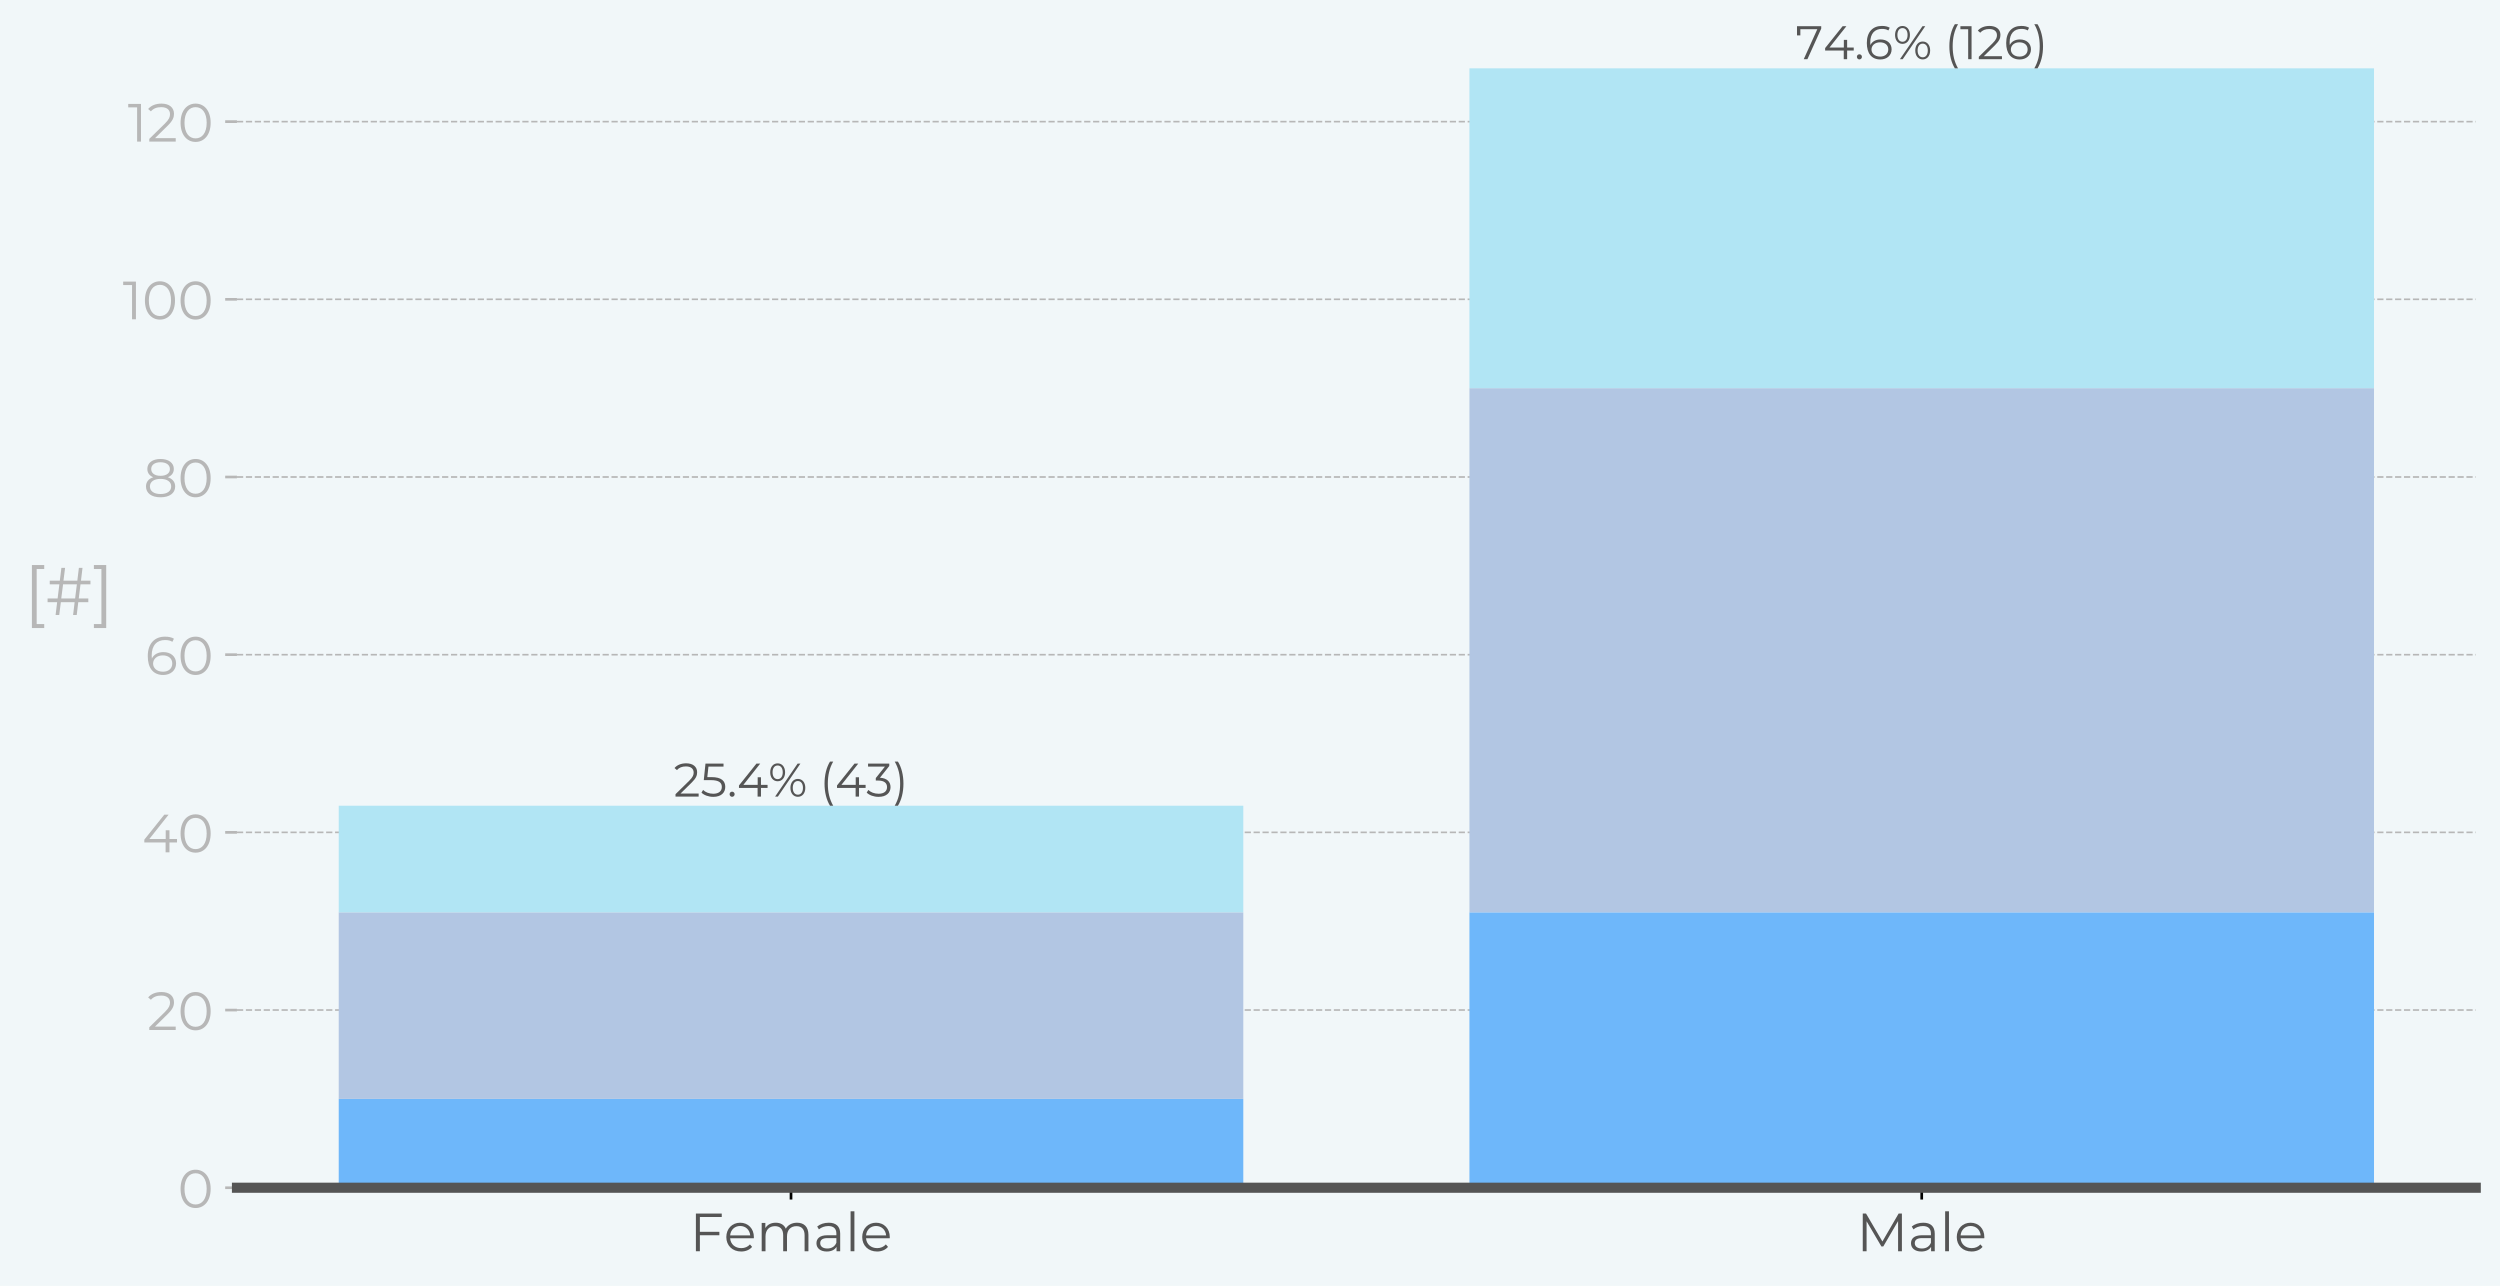
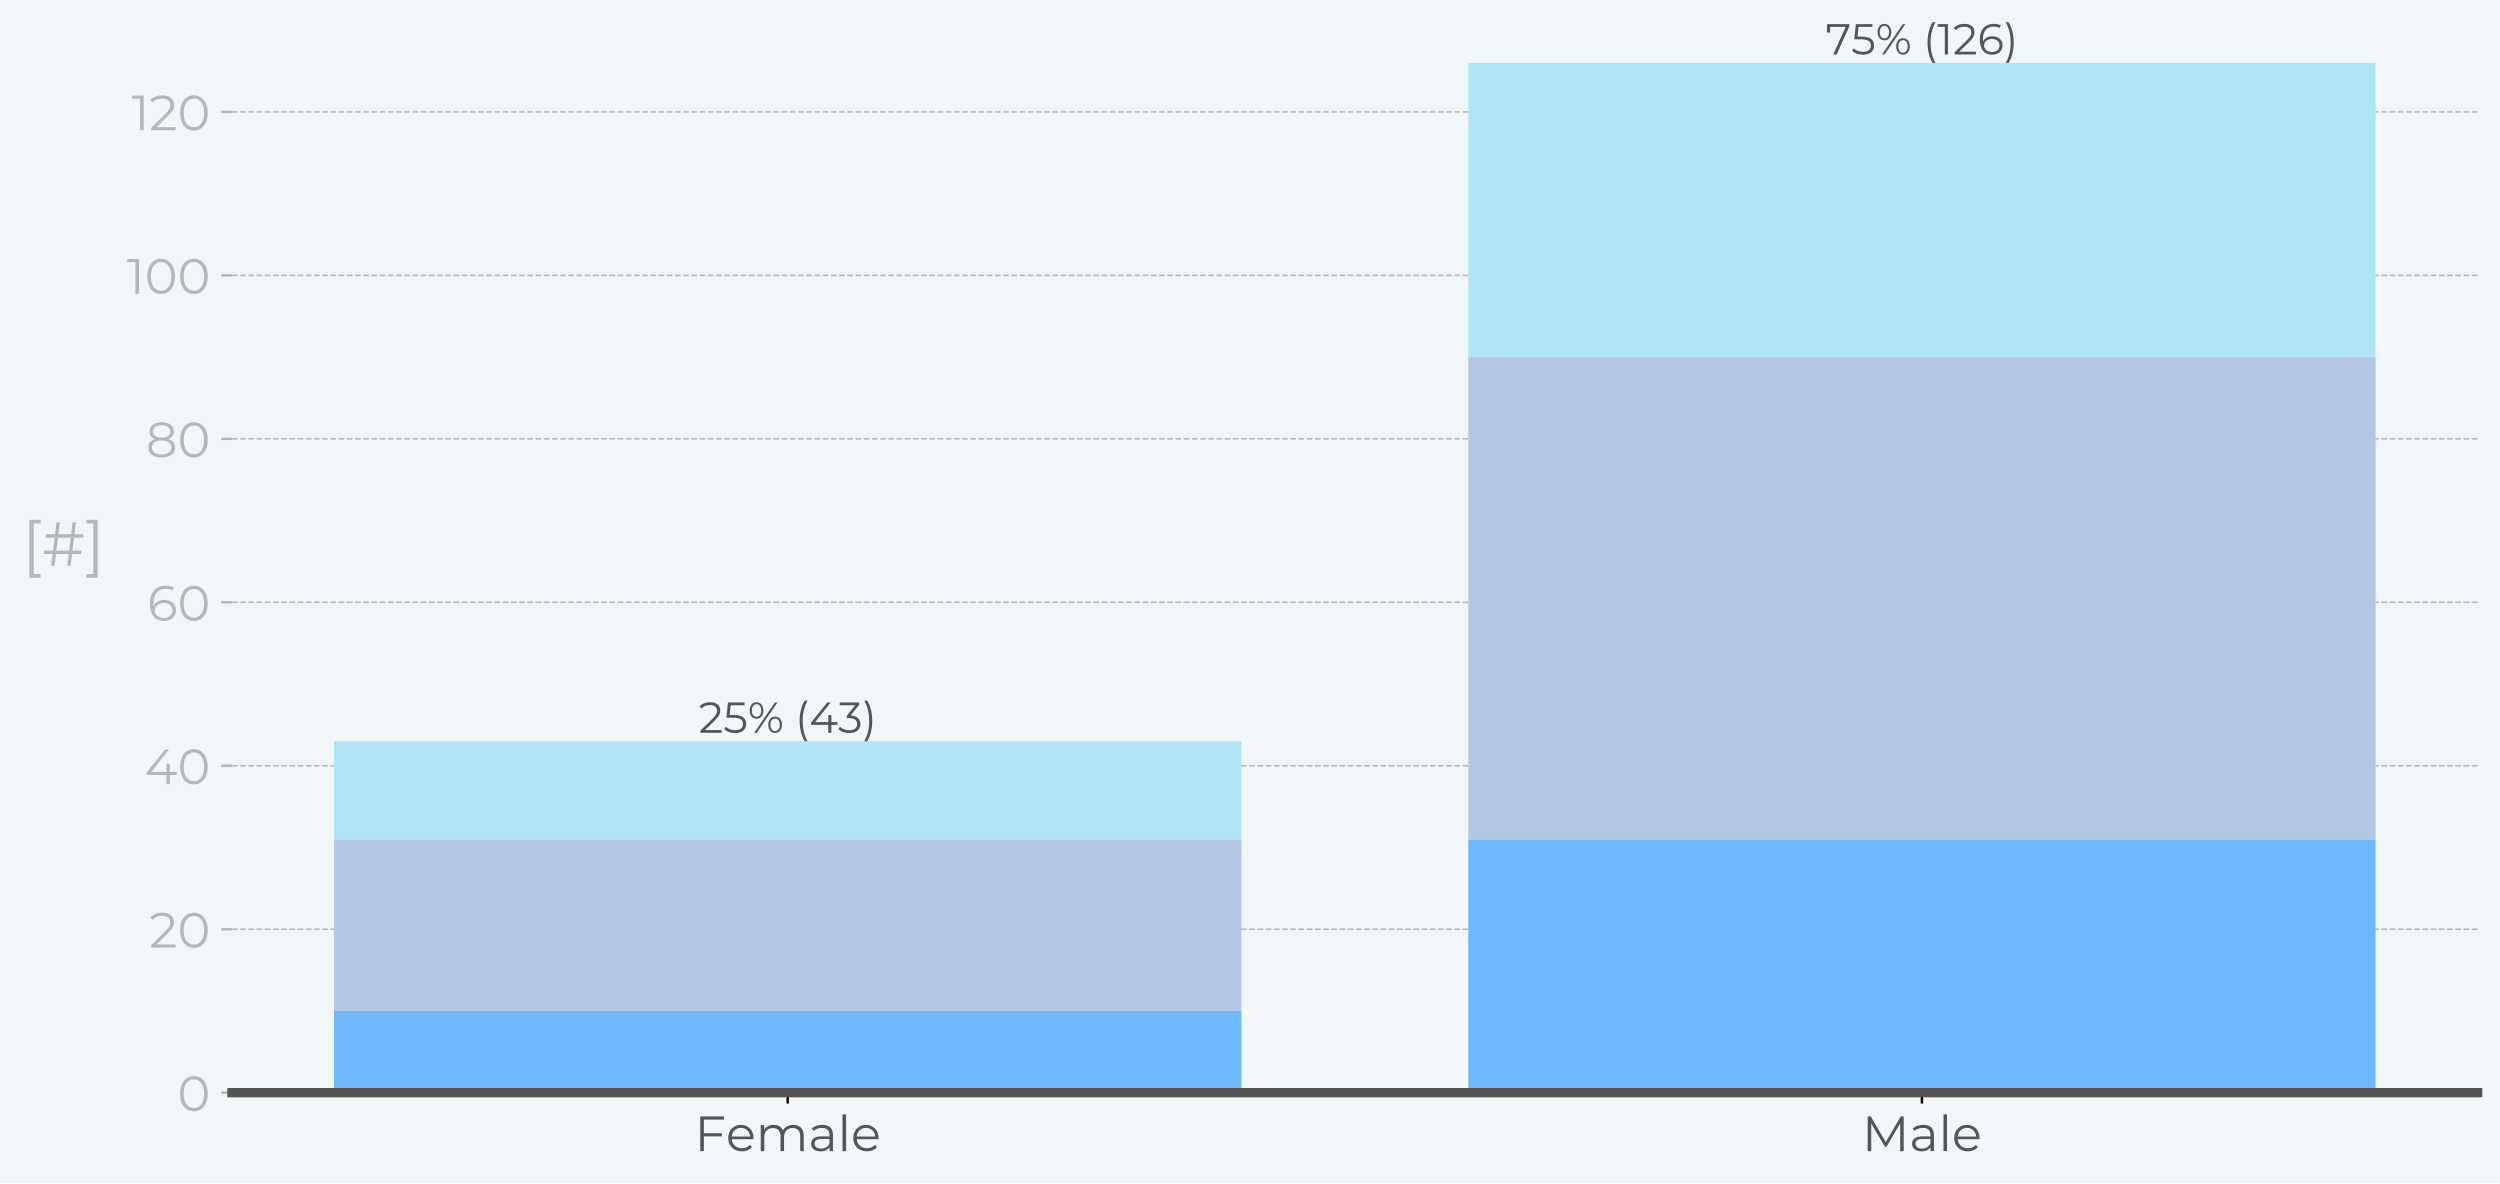
- <svg xmlns="http://www.w3.org/2000/svg" xmlns:xlink="http://www.w3.org/1999/xlink" width="742.895pt" height="382.123pt" viewBox="0 0 742.895 382.123" version="1.1">
+ <svg xmlns="http://www.w3.org/2000/svg" xmlns:xlink="http://www.w3.org/1999/xlink" width="807.524pt" height="382.123pt" viewBox="0 0 807.524 382.123" version="1.1">
  <defs>
    <style type="text/css">*{stroke-linejoin: round; stroke-linecap: butt}</style>
  </defs>
  <g id="figure_1">
    <g id="patch_1">
-       <path d="M 0 382.123  L 742.895 382.123  L 742.895 0  L 0 0  z " style="fill: #f1f7f9" />
+       <path d="M 0 382.123  L 807.524 382.123  L 807.524 0  L 0 0  z " style="fill: #f1f7f9" />
    </g>
    <g id="axes_1">
      <g id="patch_2">
-         <path d="M 70.415 352.945  L 735.695 352.945  L 735.695 20.305  L 70.415 20.305  z " style="fill: #f1f7f9" />
+         <path d="M 74.924 352.945  L 800.324 352.945  L 800.324 20.305  L 74.924 20.305  z " style="fill: #f1f7f9" />
      </g>
      <g id="matplotlib.axis_1">
        <g id="xtick_1">
          <g id="line2d_1">
            <defs>
-               <path id="m144ff1fec4" d="M 0 0  L 0 3.5  " style="stroke: #000000; stroke-width: 0.8" />
+               <path id="m7131e83525" d="M 0 0  L 0 3.5  " style="stroke: #000000; stroke-width: 0.8" />
            </defs>
            <g>
-               <use xlink:href="#m144ff1fec4" x="235.055" y="352.945" style="stroke: #000000; stroke-width: 0.8" />
+               <use xlink:href="#m7131e83525" x="254.442" y="352.945" style="stroke: #000000; stroke-width: 0.8" />
            </g>
          </g>
          <g id="text_1">
-             <g style="fill: #555555" transform="translate(204.966 371.8178)scale(0.16 -0.16)">
+             <g style="fill: #555555" transform="translate(224.3532 371.8178)scale(0.16 -0.16)">
              <defs>
                <path id="Montserrat-Regular-46" d="M 3802 4070  L 3802 4480  L 730 4480  L 730 0  L 1203 0  L 1203 1901  L 3520 1901  L 3520 2310  L 1203 2310  L 1203 4070  L 3802 4070  z " transform="scale(0.015625)" />
                <path id="Montserrat-Regular-65" d="M 3571 1683  C 3571 2694 2886 3392 1939 3392  C 992 3392 294 2682 294 1683  C 294 685 1011 -32 2061 -32  C 2592 -32 3059 160 3360 518  L 3104 813  C 2848 518 2483 371 2074 371  C 1338 371 800 838 749 1542  L 3565 1542  C 3565 1594 3571 1645 3571 1683  z M 1939 3002  C 2598 3002 3078 2541 3136 1882  L 749 1882  C 806 2541 1286 3002 1939 3002  z " transform="scale(0.015625)" />
                <path id="Montserrat-Regular-6d" d="M 4832 3392  C 4224 3392 3744 3117 3501 2682  C 3296 3155 2861 3392 2304 3392  C 1741 3392 1306 3155 1069 2752  L 1069 3366  L 634 3366  L 634 0  L 1088 0  L 1088 1766  C 1088 2534 1530 2982 2214 2982  C 2829 2982 3187 2618 3187 1907  L 3187 0  L 3642 0  L 3642 1766  C 3642 2534 4077 2982 4768 2982  C 5376 2982 5734 2618 5734 1907  L 5734 0  L 6189 0  L 6189 1952  C 6189 2918 5651 3392 4832 3392  z " transform="scale(0.015625)" />
                <path id="Montserrat-Regular-61" d="M 1811 3392  C 1280 3392 781 3226 442 2938  L 646 2598  C 922 2842 1331 2995 1766 2995  C 2394 2995 2720 2682 2720 2106  L 2720 1901  L 1651 1901  C 685 1901 352 1466 352 947  C 352 365 819 -32 1581 -32  C 2138 -32 2534 179 2739 525  L 2739 0  L 3174 0  L 3174 2086  C 3174 2957 2682 3392 1811 3392  z M 1651 326  C 1114 326 800 570 800 960  C 800 1306 1011 1562 1664 1562  L 2720 1562  L 2720 1011  C 2541 570 2163 326 1651 326  z " transform="scale(0.015625)" />
                <path id="Montserrat-Regular-6c" d="M 634 0  L 1088 0  L 1088 4749  L 634 4749  L 634 0  z " transform="scale(0.015625)" />
              </defs>
              <use xlink:href="#Montserrat-Regular-46" />
              <use xlink:href="#Montserrat-Regular-65" x="63.3" />
              <use xlink:href="#Montserrat-Regular-6d" x="123.7" />
              <use xlink:href="#Montserrat-Regular-61" x="229.8" />
              <use xlink:href="#Montserrat-Regular-6c" x="288.8" />
              <use xlink:href="#Montserrat-Regular-65" x="315.7" />
            </g>
          </g>
        </g>
        <g id="xtick_2">
          <g id="line2d_2">
            <g>
-               <use xlink:href="#m144ff1fec4" x="571.055" y="352.945" style="stroke: #000000; stroke-width: 0.8" />
+               <use xlink:href="#m7131e83525" x="620.806" y="352.945" style="stroke: #000000; stroke-width: 0.8" />
            </g>
          </g>
          <g id="text_2">
-             <g style="fill: #555555" transform="translate(551.7097 371.8178)scale(0.16 -0.16)">
+             <g style="fill: #555555" transform="translate(601.4606 371.8178)scale(0.16 -0.16)">
              <defs>
                <path id="Montserrat-Regular-4d" d="M 4992 4480  L 3066 1158  L 1120 4480  L 730 4480  L 730 0  L 1184 0  L 1184 3565  L 2944 570  L 3168 570  L 4928 3584  L 4928 0  L 5382 0  L 5382 4480  L 4992 4480  z " transform="scale(0.015625)" />
              </defs>
              <use xlink:href="#Montserrat-Regular-4d" />
              <use xlink:href="#Montserrat-Regular-61" x="95.5" />
              <use xlink:href="#Montserrat-Regular-6c" x="154.5" />
              <use xlink:href="#Montserrat-Regular-65" x="181.4" />
            </g>
          </g>
        </g>
      </g>
      <g id="matplotlib.axis_2">
        <g id="ytick_1">
          <g id="line2d_3">
-             <path d="M 70.415 352.945  L 735.695 352.945  " clip-path="url(#pbaa45412ee)" style="fill: none; stroke-dasharray: 1.85,0.8; stroke-dashoffset: 0; stroke: #b7b7b7; stroke-width: 0.5" />
+             <path d="M 74.924 352.945  L 800.324 352.945  " clip-path="url(#pcae707a632)" style="fill: none; stroke-dasharray: 1.85,0.8; stroke-dashoffset: 0; stroke: #b7b7b7; stroke-width: 0.5" />
          </g>
          <g id="line2d_4">
            <defs>
-               <path id="m5d1701f39e" d="M 0 0  L -3.5 0  " style="stroke: #b7b7b7; stroke-width: 0.8" />
+               <path id="m8ede1d31a0" d="M 0 0  L -3.5 0  " style="stroke: #b7b7b7; stroke-width: 0.8" />
            </defs>
            <g>
-               <use xlink:href="#m5d1701f39e" x="70.415" y="352.945" style="fill: #b7b7b7; stroke: #b7b7b7; stroke-width: 0.8" />
+               <use xlink:href="#m8ede1d31a0" x="74.924" y="352.945" style="fill: #b7b7b7; stroke: #b7b7b7; stroke-width: 0.8" />
            </g>
          </g>
          <g id="text_3">
-             <g style="fill: #b7b7b7" transform="translate(52.82225 358.8816)scale(0.16 -0.16)">
+             <g style="fill: #b7b7b7" transform="translate(57.33125 358.8816)scale(0.16 -0.16)">
              <defs>
                <path id="Montserrat-Regular-30" d="M 2118 -38  C 3155 -38 3910 813 3910 2240  C 3910 3667 3155 4518 2118 4518  C 1082 4518 333 3667 333 2240  C 333 813 1082 -38 2118 -38  z M 2118 384  C 1338 384 800 1043 800 2240  C 800 3437 1338 4096 2118 4096  C 2899 4096 3437 3437 3437 2240  C 3437 1043 2899 384 2118 384  z " transform="scale(0.015625)" />
              </defs>
              <use xlink:href="#Montserrat-Regular-30" />
            </g>
          </g>
        </g>
        <g id="ytick_2">
          <g id="line2d_5">
-             <path d="M 70.415 300.145  L 735.695 300.145  " clip-path="url(#pbaa45412ee)" style="fill: none; stroke-dasharray: 1.85,0.8; stroke-dashoffset: 0; stroke: #b7b7b7; stroke-width: 0.5" />
+             <path d="M 74.924 300.145  L 800.324 300.145  " clip-path="url(#pcae707a632)" style="fill: none; stroke-dasharray: 1.85,0.8; stroke-dashoffset: 0; stroke: #b7b7b7; stroke-width: 0.5" />
          </g>
          <g id="line2d_6">
            <g>
-               <use xlink:href="#m5d1701f39e" x="70.415" y="300.145" style="fill: #b7b7b7; stroke: #b7b7b7; stroke-width: 0.8" />
+               <use xlink:href="#m8ede1d31a0" x="74.924" y="300.145" style="fill: #b7b7b7; stroke: #b7b7b7; stroke-width: 0.8" />
            </g>
          </g>
          <g id="text_4">
-             <g style="fill: #b7b7b7" transform="translate(43.73475 306.0816)scale(0.16 -0.16)">
+             <g style="fill: #b7b7b7" transform="translate(48.24375 306.0816)scale(0.16 -0.16)">
              <defs>
                <path id="Montserrat-Regular-32" d="M 928 410  L 2451 1907  C 3053 2496 3187 2880 3187 3309  C 3187 4058 2611 4518 1702 4518  C 1018 4518 461 4288 115 3878  L 442 3597  C 736 3936 1139 4096 1664 4096  C 2349 4096 2714 3776 2714 3258  C 2714 2950 2618 2650 2112 2150  L 250 326  L 250 0  L 3392 0  L 3392 410  L 928 410  z " transform="scale(0.015625)" />
              </defs>
              <use xlink:href="#Montserrat-Regular-32" />
              <use xlink:href="#Montserrat-Regular-30" x="56.8" />
            </g>
          </g>
        </g>
        <g id="ytick_3">
          <g id="line2d_7">
-             <path d="M 70.415 247.345  L 735.695 247.345  " clip-path="url(#pbaa45412ee)" style="fill: none; stroke-dasharray: 1.85,0.8; stroke-dashoffset: 0; stroke: #b7b7b7; stroke-width: 0.5" />
+             <path d="M 74.924 247.345  L 800.324 247.345  " clip-path="url(#pcae707a632)" style="fill: none; stroke-dasharray: 1.85,0.8; stroke-dashoffset: 0; stroke: #b7b7b7; stroke-width: 0.5" />
          </g>
          <g id="line2d_8">
            <g>
-               <use xlink:href="#m5d1701f39e" x="70.415" y="247.345" style="fill: #b7b7b7; stroke: #b7b7b7; stroke-width: 0.8" />
+               <use xlink:href="#m8ede1d31a0" x="74.924" y="247.345" style="fill: #b7b7b7; stroke: #b7b7b7; stroke-width: 0.8" />
            </g>
          </g>
          <g id="text_5">
-             <g style="fill: #b7b7b7" transform="translate(42.24725 253.2816)scale(0.16 -0.16)">
+             <g style="fill: #b7b7b7" transform="translate(46.75625 253.2816)scale(0.16 -0.16)">
              <defs>
                <path id="Montserrat-Regular-34" d="M 4141 1587  L 3245 1587  L 3245 2624  L 2797 2624  L 2797 1587  L 851 1587  L 3142 4480  L 2630 4480  L 256 1510  L 256 1178  L 2784 1178  L 2784 0  L 3245 0  L 3245 1178  L 4141 1178  L 4141 1587  z " transform="scale(0.015625)" />
              </defs>
              <use xlink:href="#Montserrat-Regular-34" />
              <use xlink:href="#Montserrat-Regular-30" x="66.1" />
            </g>
          </g>
        </g>
        <g id="ytick_4">
          <g id="line2d_9">
-             <path d="M 70.415 194.545  L 735.695 194.545  " clip-path="url(#pbaa45412ee)" style="fill: none; stroke-dasharray: 1.85,0.8; stroke-dashoffset: 0; stroke: #b7b7b7; stroke-width: 0.5" />
+             <path d="M 74.924 194.545  L 800.324 194.545  " clip-path="url(#pcae707a632)" style="fill: none; stroke-dasharray: 1.85,0.8; stroke-dashoffset: 0; stroke: #b7b7b7; stroke-width: 0.5" />
          </g>
          <g id="line2d_10">
            <g>
-               <use xlink:href="#m5d1701f39e" x="70.415" y="194.545" style="fill: #b7b7b7; stroke: #b7b7b7; stroke-width: 0.8" />
+               <use xlink:href="#m8ede1d31a0" x="74.924" y="194.545" style="fill: #b7b7b7; stroke: #b7b7b7; stroke-width: 0.8" />
            </g>
          </g>
          <g id="text_6">
-             <g style="fill: #b7b7b7" transform="translate(43.07725 200.4816)scale(0.16 -0.16)">
+             <g style="fill: #b7b7b7" transform="translate(47.58625 200.4816)scale(0.16 -0.16)">
              <defs>
                <path id="Montserrat-Regular-36" d="M 2189 2682  C 1568 2682 1043 2406 819 1914  C 806 2048 800 2176 800 2278  C 800 3494 1421 4115 2387 4115  C 2720 4115 3027 4058 3258 3904  L 3443 4275  C 3162 4448 2784 4518 2381 4518  C 1165 4518 333 3725 333 2202  C 333 787 979 -38 2170 -38  C 3040 -38 3699 499 3699 1338  C 3699 2157 3078 2682 2189 2682  z M 2150 352  C 1376 352 966 819 966 1312  C 966 1869 1434 2291 2118 2291  C 2810 2291 3245 1914 3245 1325  C 3245 730 2797 352 2150 352  z " transform="scale(0.015625)" />
              </defs>
              <use xlink:href="#Montserrat-Regular-36" />
              <use xlink:href="#Montserrat-Regular-30" x="60.9" />
            </g>
          </g>
        </g>
        <g id="ytick_5">
          <g id="line2d_11">
-             <path d="M 70.415 141.745  L 735.695 141.745  " clip-path="url(#pbaa45412ee)" style="fill: none; stroke-dasharray: 1.85,0.8; stroke-dashoffset: 0; stroke: #b7b7b7; stroke-width: 0.5" />
+             <path d="M 74.924 141.745  L 800.324 141.745  " clip-path="url(#pcae707a632)" style="fill: none; stroke-dasharray: 1.85,0.8; stroke-dashoffset: 0; stroke: #b7b7b7; stroke-width: 0.5" />
          </g>
          <g id="line2d_12">
            <g>
-               <use xlink:href="#m5d1701f39e" x="70.415" y="141.745" style="fill: #b7b7b7; stroke: #b7b7b7; stroke-width: 0.8" />
+               <use xlink:href="#m8ede1d31a0" x="74.924" y="141.745" style="fill: #b7b7b7; stroke: #b7b7b7; stroke-width: 0.8" />
            </g>
          </g>
          <g id="text_7">
-             <g style="fill: #b7b7b7" transform="translate(42.61475 147.6816)scale(0.16 -0.16)">
+             <g style="fill: #b7b7b7" transform="translate(47.12375 147.6816)scale(0.16 -0.16)">
              <defs>
                <path id="Montserrat-Regular-38" d="M 2899 2349  C 3360 2528 3616 2867 3616 3334  C 3616 4064 2982 4518 2035 4518  C 1088 4518 467 4064 467 3334  C 467 2867 717 2528 1171 2349  C 614 2163 307 1786 307 1248  C 307 454 960 -38 2035 -38  C 3104 -38 3776 454 3776 1248  C 3776 1779 3462 2163 2899 2349  z M 928 3322  C 928 3821 1357 4128 2035 4128  C 2707 4128 3149 3821 3149 3315  C 3149 2829 2733 2515 2035 2515  C 1338 2515 928 2829 928 3322  z M 2035 352  C 1242 352 774 698 774 1254  C 774 1805 1242 2150 2035 2150  C 2829 2150 3302 1805 3302 1254  C 3302 698 2829 352 2035 352  z " transform="scale(0.015625)" />
              </defs>
              <use xlink:href="#Montserrat-Regular-38" />
              <use xlink:href="#Montserrat-Regular-30" x="63.8" />
            </g>
          </g>
        </g>
        <g id="ytick_6">
          <g id="line2d_13">
-             <path d="M 70.415 88.945  L 735.695 88.945  " clip-path="url(#pbaa45412ee)" style="fill: none; stroke-dasharray: 1.85,0.8; stroke-dashoffset: 0; stroke: #b7b7b7; stroke-width: 0.5" />
+             <path d="M 74.924 88.945  L 800.324 88.945  " clip-path="url(#pcae707a632)" style="fill: none; stroke-dasharray: 1.85,0.8; stroke-dashoffset: 0; stroke: #b7b7b7; stroke-width: 0.5" />
          </g>
          <g id="line2d_14">
            <g>
-               <use xlink:href="#m5d1701f39e" x="70.415" y="88.945" style="fill: #b7b7b7; stroke: #b7b7b7; stroke-width: 0.8" />
+               <use xlink:href="#m8ede1d31a0" x="74.924" y="88.945" style="fill: #b7b7b7; stroke: #b7b7b7; stroke-width: 0.8" />
            </g>
          </g>
          <g id="text_8">
-             <g style="fill: #b7b7b7" transform="translate(36.45475 94.88156)scale(0.16 -0.16)">
+             <g style="fill: #b7b7b7" transform="translate(40.96375 94.88156)scale(0.16 -0.16)">
              <defs>
                <path id="Montserrat-Regular-31" d="M 58 4480  L 58 4070  L 1114 4070  L 1114 0  L 1574 0  L 1574 4480  L 58 4480  z " transform="scale(0.015625)" />
              </defs>
              <use xlink:href="#Montserrat-Regular-31" />
              <use xlink:href="#Montserrat-Regular-30" x="36.1" />
              <use xlink:href="#Montserrat-Regular-30" x="102.3" />
            </g>
          </g>
        </g>
        <g id="ytick_7">
          <g id="line2d_15">
-             <path d="M 70.415 36.145  L 735.695 36.145  " clip-path="url(#pbaa45412ee)" style="fill: none; stroke-dasharray: 1.85,0.8; stroke-dashoffset: 0; stroke: #b7b7b7; stroke-width: 0.5" />
+             <path d="M 74.924 36.145  L 800.324 36.145  " clip-path="url(#pcae707a632)" style="fill: none; stroke-dasharray: 1.85,0.8; stroke-dashoffset: 0; stroke: #b7b7b7; stroke-width: 0.5" />
          </g>
          <g id="line2d_16">
            <g>
-               <use xlink:href="#m5d1701f39e" x="70.415" y="36.145" style="fill: #b7b7b7; stroke: #b7b7b7; stroke-width: 0.8" />
+               <use xlink:href="#m8ede1d31a0" x="74.924" y="36.145" style="fill: #b7b7b7; stroke: #b7b7b7; stroke-width: 0.8" />
            </g>
          </g>
          <g id="text_9">
-             <g style="fill: #b7b7b7" transform="translate(37.95975 42.08156)scale(0.16 -0.16)">
+             <g style="fill: #b7b7b7" transform="translate(42.46875 42.08156)scale(0.16 -0.16)">
              <use xlink:href="#Montserrat-Regular-31" />
              <use xlink:href="#Montserrat-Regular-32" x="36.1" />
              <use xlink:href="#Montserrat-Regular-30" x="92.9" />
            </g>
          </g>
        </g>
        <g id="text_10">
          <g style="fill: #b7b7b7" transform="translate(7.2 182.7441)scale(0.2 -0.2)">
            <defs>
              <path id="Montserrat-Regular-5b" d="M 730 -1242  L 1901 -1242  L 1901 -864  L 1184 -864  L 1184 4371  L 1901 4371  L 1901 4749  L 730 4749  L 730 -1242  z " transform="scale(0.015625)" />
              <path id="Montserrat-Regular-23" d="M 4262 2912  L 4262 3264  L 3360 3264  L 3507 4480  L 3162 4480  L 3014 3264  L 1696 3264  L 1850 4480  L 1498 4480  L 1350 3264  L 390 3264  L 390 2912  L 1306 2912  L 1139 1568  L 186 1568  L 186 1216  L 1094 1216  L 947 0  L 1293 0  L 1446 1216  L 2758 1216  L 2611 0  L 2957 0  L 3104 1216  L 4058 1216  L 4058 1568  L 3149 1568  L 3315 2912  L 4262 2912  z M 2803 1568  L 1485 1568  L 1658 2912  L 2970 2912  L 2803 1568  z " transform="scale(0.015625)" />
              <path id="Montserrat-Regular-5d" d="M 1306 -1242  L 1306 4749  L 134 4749  L 134 4371  L 851 4371  L 851 -864  L 134 -864  L 134 -1242  L 1306 -1242  z " transform="scale(0.015625)" />
            </defs>
            <use xlink:href="#Montserrat-Regular-5b" />
            <use xlink:href="#Montserrat-Regular-23" x="31.8" />
            <use xlink:href="#Montserrat-Regular-5d" x="101.4" />
          </g>
        </g>
      </g>
      <g id="patch_3">
-         <path d="M 100.655 352.945  L 369.455 352.945  L 369.455 326.545  L 100.655 326.545  z " clip-path="url(#pbaa45412ee)" style="fill: #6eb7fa" />
+         <path d="M 107.896 352.945  L 400.987 352.945  L 400.987 326.545  L 107.896 326.545  z " clip-path="url(#pcae707a632)" style="fill: #6eb7fa" />
      </g>
      <g id="patch_4">
-         <path d="M 436.655 352.945  L 705.455 352.945  L 705.455 271.105  L 436.655 271.105  z " clip-path="url(#pbaa45412ee)" style="fill: #6eb7fa" />
+         <path d="M 474.26 352.945  L 767.351 352.945  L 767.351 271.105  L 474.26 271.105  z " clip-path="url(#pcae707a632)" style="fill: #6eb7fa" />
      </g>
      <g id="patch_5">
-         <path d="M 100.655 326.545  L 369.455 326.545  L 369.455 271.105  L 100.655 271.105  z " clip-path="url(#pbaa45412ee)" style="fill: #b2c6e3" />
+         <path d="M 107.896 326.545  L 400.987 326.545  L 400.987 271.105  L 107.896 271.105  z " clip-path="url(#pcae707a632)" style="fill: #b2c6e3" />
      </g>
      <g id="patch_6">
-         <path d="M 436.655 271.105  L 705.455 271.105  L 705.455 115.345  L 436.655 115.345  z " clip-path="url(#pbaa45412ee)" style="fill: #b2c6e3" />
+         <path d="M 474.26 271.105  L 767.351 271.105  L 767.351 115.345  L 474.26 115.345  z " clip-path="url(#pcae707a632)" style="fill: #b2c6e3" />
      </g>
      <g id="patch_7">
-         <path d="M 100.655 271.105  L 369.455 271.105  L 369.455 239.425  L 100.655 239.425  z " clip-path="url(#pbaa45412ee)" style="fill: #b1e5f4" />
+         <path d="M 107.896 271.105  L 400.987 271.105  L 400.987 239.425  L 107.896 239.425  z " clip-path="url(#pcae707a632)" style="fill: #b1e5f4" />
      </g>
      <g id="patch_8">
-         <path d="M 436.655 115.345  L 705.455 115.345  L 705.455 20.305  L 436.655 20.305  z " clip-path="url(#pbaa45412ee)" style="fill: #b1e5f4" />
+         <path d="M 474.26 115.345  L 767.351 115.345  L 767.351 20.305  L 474.26 20.305  z " clip-path="url(#pcae707a632)" style="fill: #b1e5f4" />
      </g>
      <g id="text_11">
-         <g style="fill: #555555" transform="translate(200.1871 236.7084)scale(0.14 -0.14)">
+         <g style="fill: #555555" transform="translate(225.6851 236.7084)scale(0.14 -0.14)">
          <defs>
            <path id="Montserrat-Regular-35" d="M 1510 2643  L 934 2643  L 1088 4070  L 3136 4070  L 3136 4480  L 685 4480  L 454 2234  L 1408 2234  C 2547 2234 2906 1875 2906 1299  C 2906 755 2502 384 1741 384  C 1165 384 653 602 365 902  L 141 538  C 486 186 1101 -38 1747 -38  C 2842 -38 3373 557 3373 1318  C 3373 2112 2861 2643 1510 2643  z " transform="scale(0.015625)" />
-             <path id="Montserrat-Regular-2e" d="M 678 -32  C 864 -32 1024 122 1024 320  C 1024 518 864 666 678 666  C 493 666 339 518 339 320  C 339 122 493 -32 678 -32  z " transform="scale(0.015625)" />
            <path id="Montserrat-Regular-25" d="M 1280 2080  C 1875 2080 2291 2560 2291 3296  C 2291 4032 1875 4512 1280 4512  C 678 4512 269 4026 269 3296  C 269 2566 678 2080 1280 2080  z M 934 0  L 1312 0  L 4371 4480  L 3994 4480  L 934 0  z M 1280 2368  C 858 2368 589 2720 589 3296  C 589 3872 858 4224 1280 4224  C 1696 4224 1971 3878 1971 3296  C 1971 2714 1696 2368 1280 2368  z M 4026 -32  C 4627 -32 5037 454 5037 1184  C 5037 1914 4627 2400 4026 2400  C 3430 2400 3014 1914 3014 1184  C 3014 454 3430 -32 4026 -32  z M 4026 256  C 3610 256 3334 602 3334 1184  C 3334 1766 3610 2112 4026 2112  C 4448 2112 4717 1760 4717 1184  C 4717 608 4448 256 4026 256  z " transform="scale(0.015625)" />
            <path id="Montserrat-Regular-20" transform="scale(0.015625)" />
            <path id="Montserrat-Regular-28" d="M 1408 -1242  L 1843 -1242  C 1338 -365 1114 614 1114 1754  C 1114 2893 1338 3872 1843 4749  L 1408 4749  C 934 3987 666 2931 666 1754  C 666 576 934 -467 1408 -1242  z " transform="scale(0.015625)" />
            <path id="Montserrat-Regular-33" d="M 1856 2560  L 3123 4154  L 3123 4480  L 243 4480  L 243 4070  L 2534 4070  L 1293 2515  L 1293 2176  L 1613 2176  C 2445 2176 2822 1824 2822 1286  C 2822 730 2413 384 1670 384  C 1088 384 570 602 282 902  L 58 538  C 403 186 1024 -38 1670 -38  C 2752 -38 3296 538 3296 1286  C 3296 2003 2816 2509 1856 2560  z " transform="scale(0.015625)" />
            <path id="Montserrat-Regular-29" d="M 691 -1242  C 1171 -467 1440 576 1440 1754  C 1440 2931 1171 3987 691 4749  L 256 4749  C 768 3872 992 2893 992 1754  C 992 614 768 -365 256 -1242  L 691 -1242  z " transform="scale(0.015625)" />
          </defs>
          <use xlink:href="#Montserrat-Regular-32" />
          <use xlink:href="#Montserrat-Regular-35" x="56.8" />
-           <use xlink:href="#Montserrat-Regular-2e" x="113.4" />
-           <use xlink:href="#Montserrat-Regular-34" x="134.6" />
-           <use xlink:href="#Montserrat-Regular-25" x="200.7" />
-           <use xlink:href="#Montserrat-Regular-20" x="283.6" />
-           <use xlink:href="#Montserrat-Regular-28" x="309.8" />
-           <use xlink:href="#Montserrat-Regular-34" x="342.7" />
-           <use xlink:href="#Montserrat-Regular-33" x="408.8" />
-           <use xlink:href="#Montserrat-Regular-29" x="465.2" />
+           <use xlink:href="#Montserrat-Regular-25" x="113.4" />
+           <use xlink:href="#Montserrat-Regular-20" x="196.3" />
+           <use xlink:href="#Montserrat-Regular-28" x="222.5" />
+           <use xlink:href="#Montserrat-Regular-34" x="255.4" />
+           <use xlink:href="#Montserrat-Regular-33" x="321.5" />
+           <use xlink:href="#Montserrat-Regular-29" x="377.9" />
        </g>
      </g>
      <g id="text_12">
-         <g style="fill: #555555" transform="translate(533.5468 17.58844)scale(0.14 -0.14)">
+         <g style="fill: #555555" transform="translate(589.7103 17.58844)scale(0.14 -0.14)">
          <defs>
            <path id="Montserrat-Regular-37" d="M 205 4480  L 205 3232  L 659 3232  L 659 4070  L 2963 4070  L 1120 0  L 1619 0  L 3494 4154  L 3494 4480  L 205 4480  z " transform="scale(0.015625)" />
          </defs>
          <use xlink:href="#Montserrat-Regular-37" />
-           <use xlink:href="#Montserrat-Regular-34" x="58.9" />
-           <use xlink:href="#Montserrat-Regular-2e" x="125" />
-           <use xlink:href="#Montserrat-Regular-36" x="146.2" />
-           <use xlink:href="#Montserrat-Regular-25" x="207.1" />
-           <use xlink:href="#Montserrat-Regular-20" x="290" />
-           <use xlink:href="#Montserrat-Regular-28" x="316.2" />
-           <use xlink:href="#Montserrat-Regular-31" x="349.1" />
-           <use xlink:href="#Montserrat-Regular-32" x="385.2" />
-           <use xlink:href="#Montserrat-Regular-36" x="442" />
-           <use xlink:href="#Montserrat-Regular-29" x="502.9" />
+           <use xlink:href="#Montserrat-Regular-35" x="58.9" />
+           <use xlink:href="#Montserrat-Regular-25" x="115.5" />
+           <use xlink:href="#Montserrat-Regular-20" x="198.4" />
+           <use xlink:href="#Montserrat-Regular-28" x="224.6" />
+           <use xlink:href="#Montserrat-Regular-31" x="257.5" />
+           <use xlink:href="#Montserrat-Regular-32" x="293.6" />
+           <use xlink:href="#Montserrat-Regular-36" x="350.4" />
+           <use xlink:href="#Montserrat-Regular-29" x="411.3" />
        </g>
      </g>
      <g id="line2d_17">
-         <path d="M 70.415 352.945  L 735.695 352.945  " style="fill: none; stroke: #555555; stroke-width: 3; stroke-linecap: square" />
+         <path d="M 74.924 352.945  L 800.324 352.945  " style="fill: none; stroke: #555555; stroke-width: 3; stroke-linecap: square" />
      </g>
    </g>
  </g>
  <defs>
-     <clipPath id="pbaa45412ee">
-       <rect x="70.415" y="20.305" width="665.28" height="332.64" />
+     <clipPath id="pcae707a632">
+       <rect x="74.924" y="20.305" width="725.4" height="332.64" />
    </clipPath>
  </defs>
</svg>
